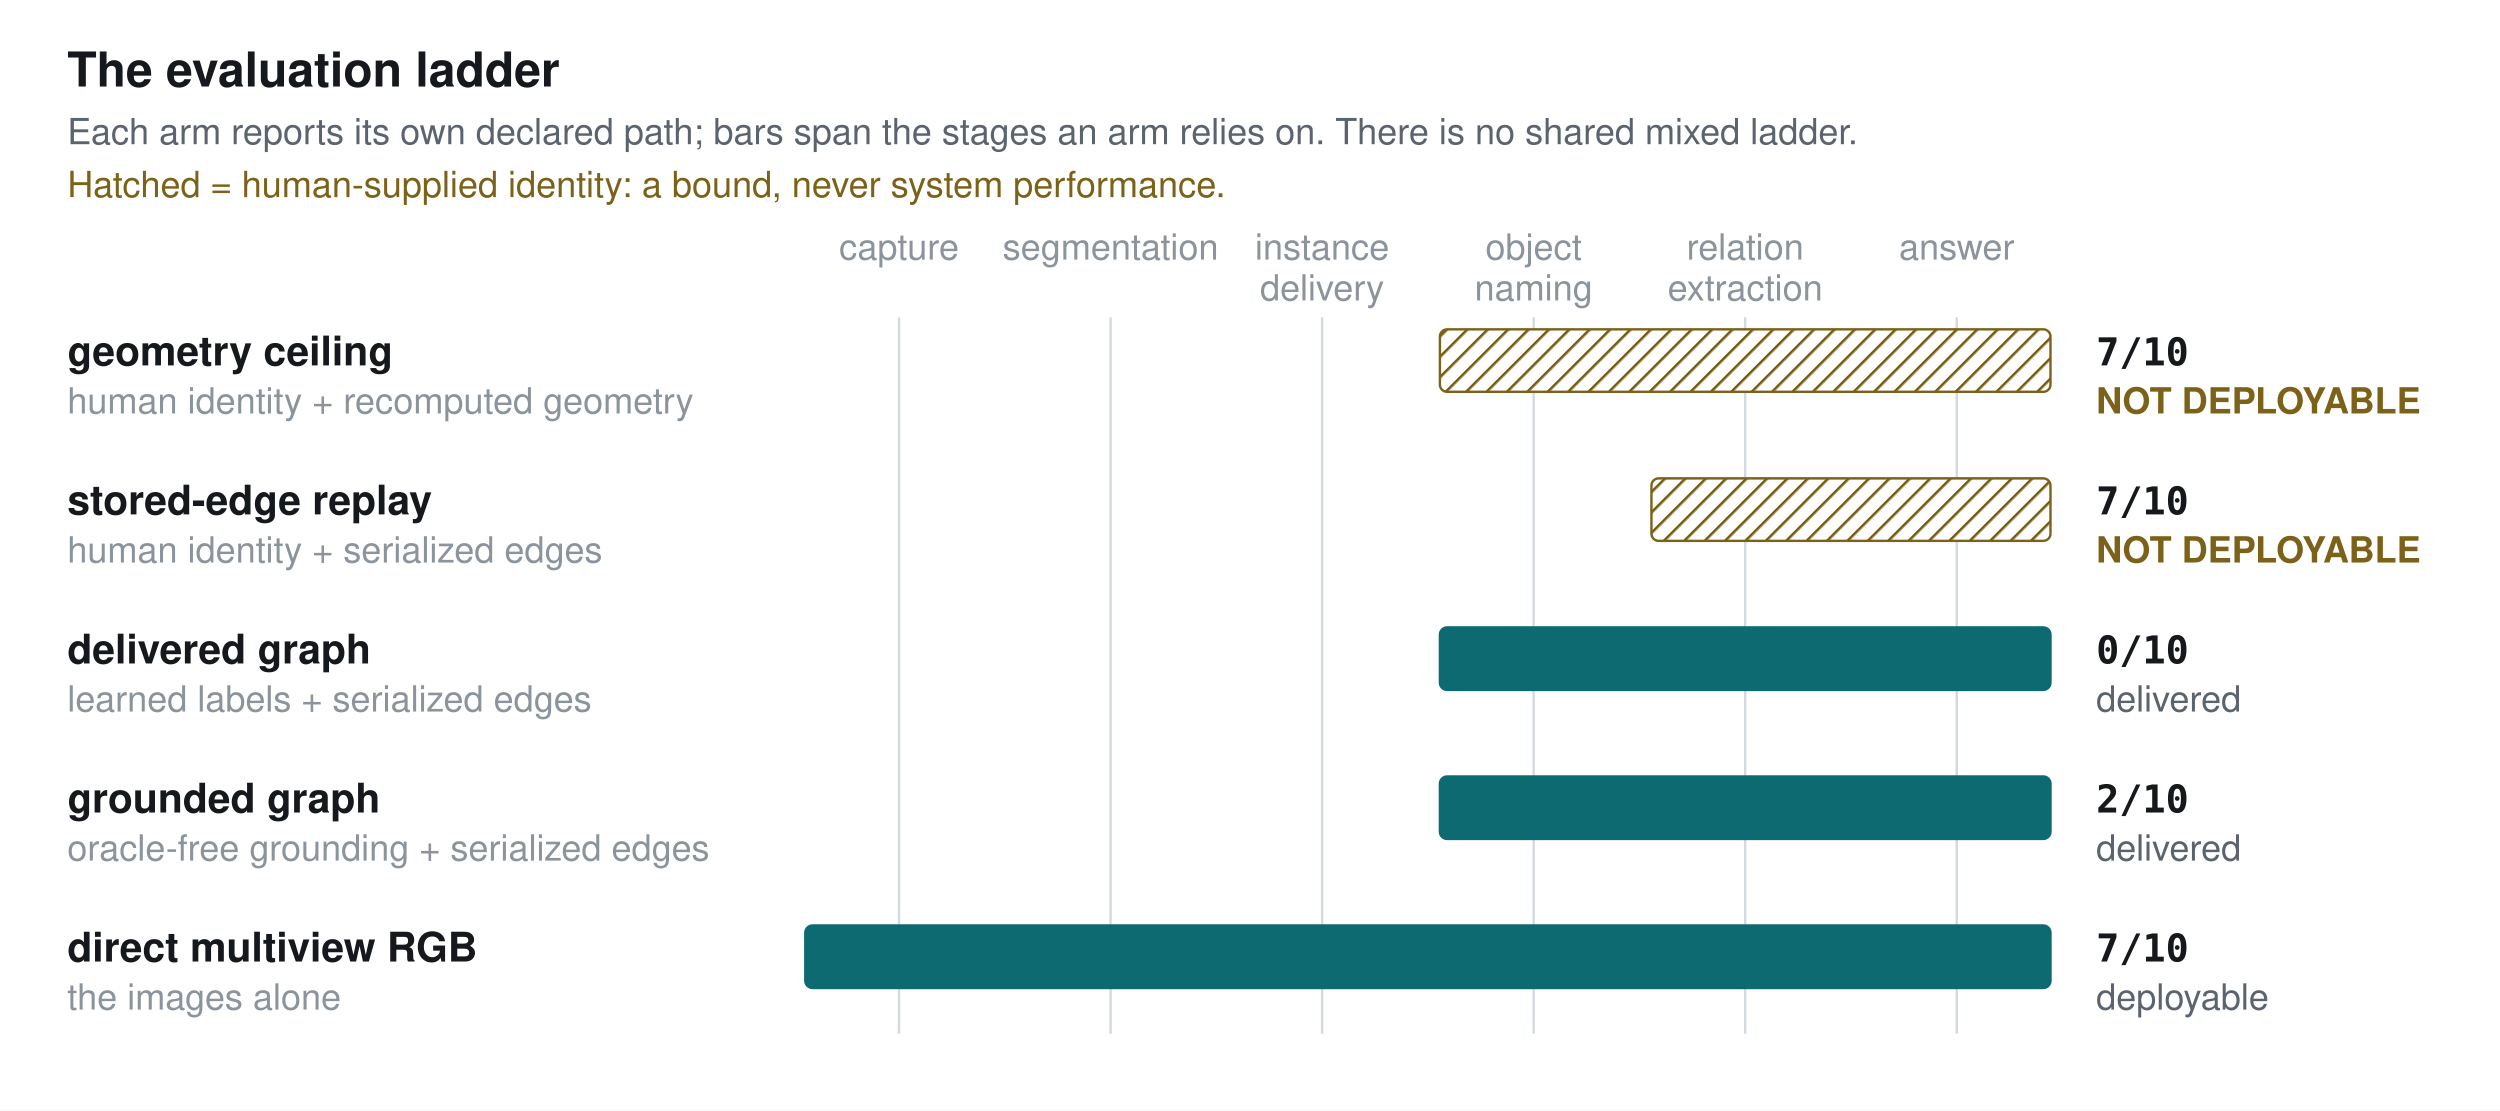
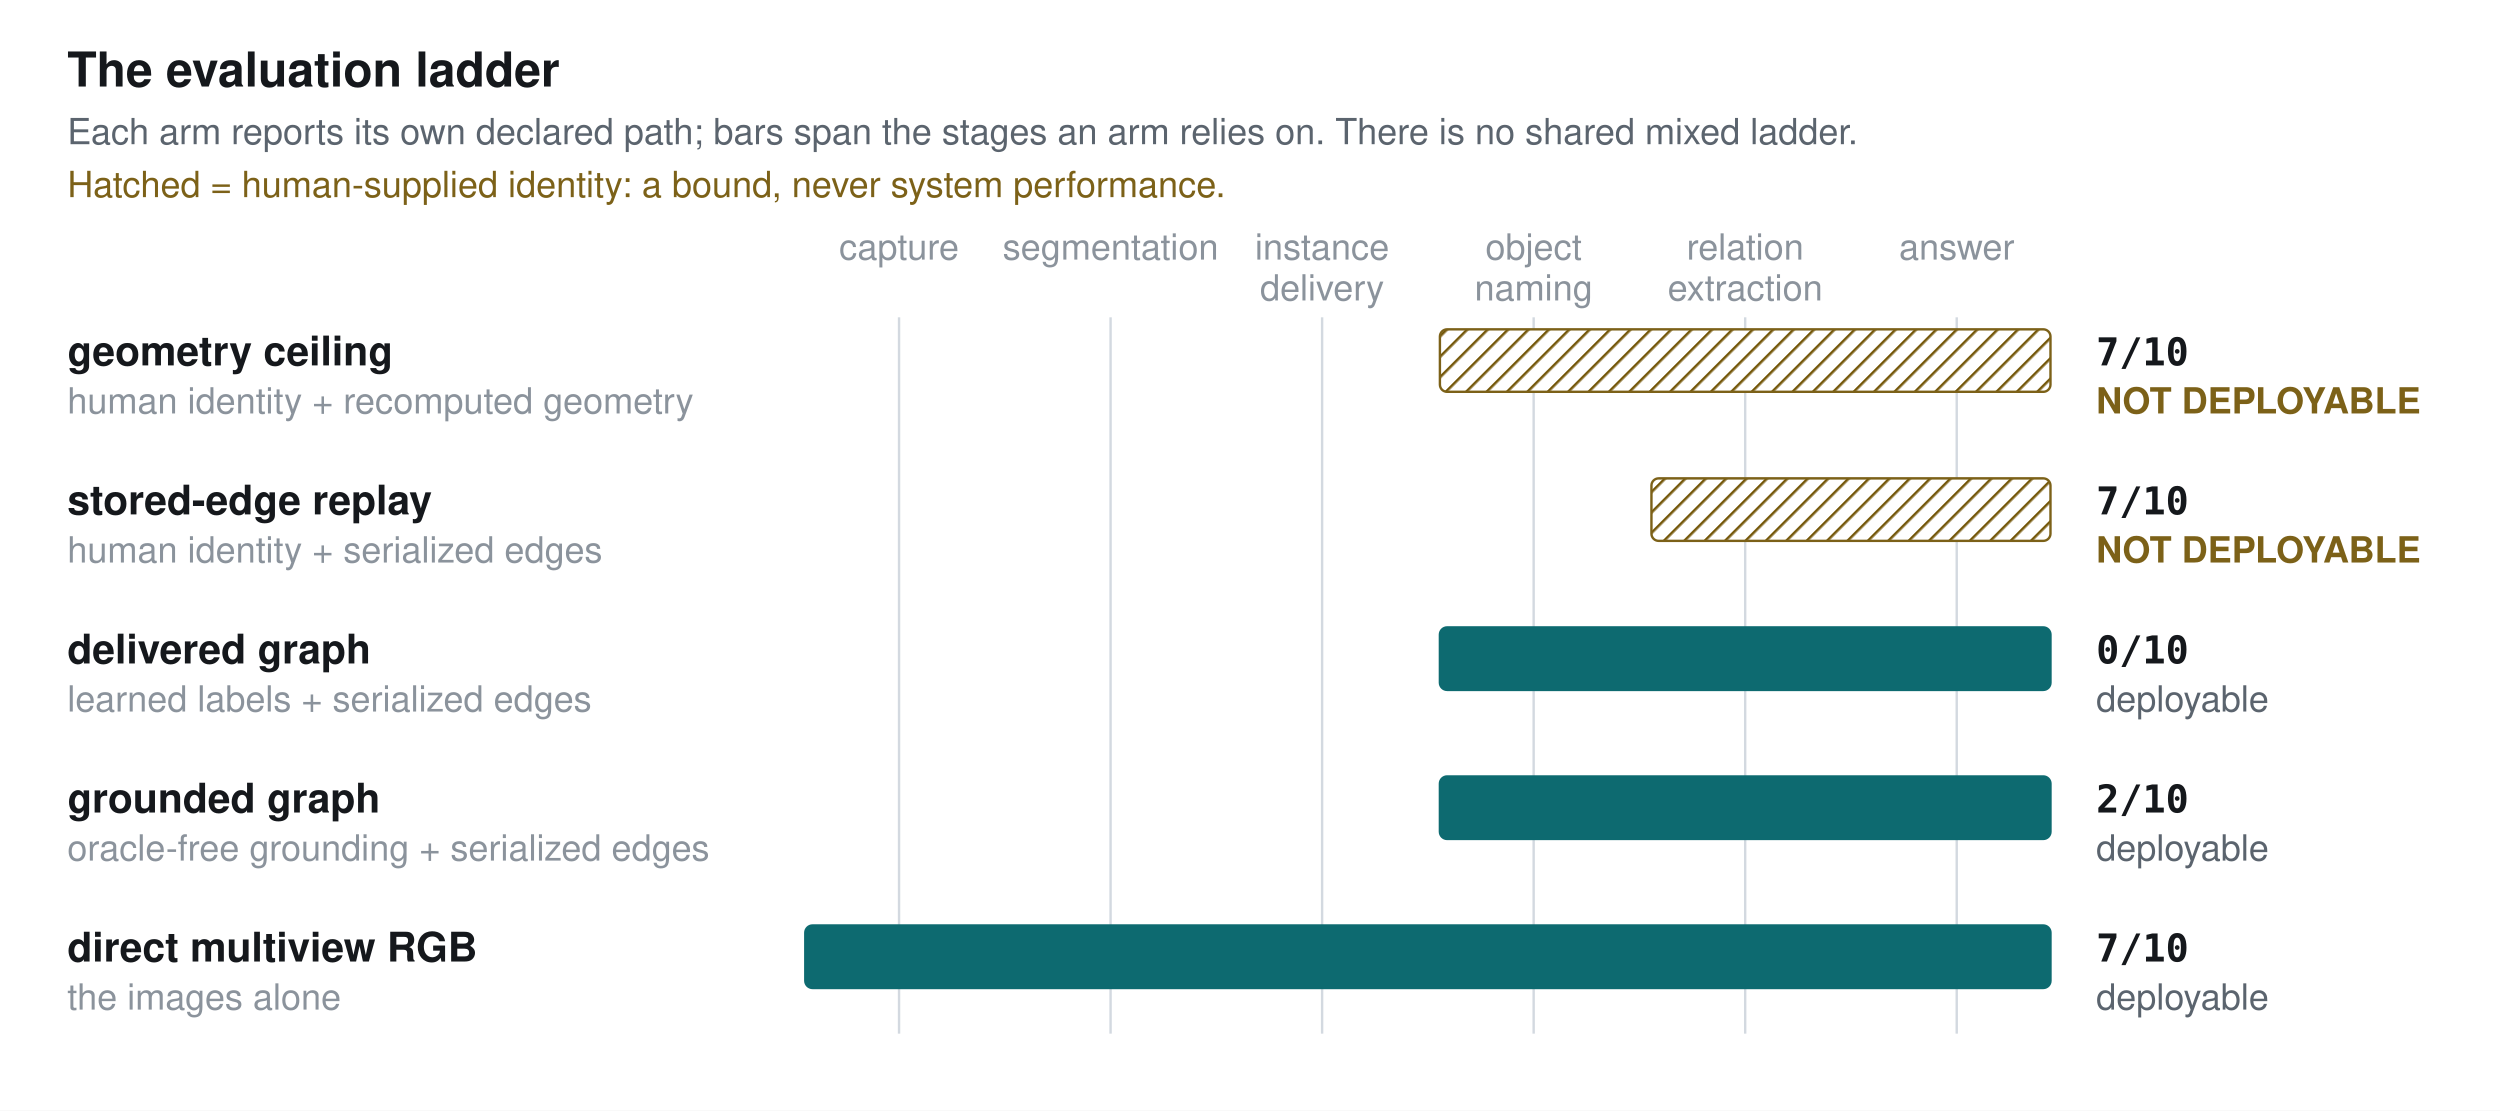
<svg xmlns="http://www.w3.org/2000/svg" width="1040" height="462" viewBox="0 0 1040 462" role="img" aria-label="The evaluation ladder">
  <defs>
    <pattern id="hatch" width="6" height="6" patternUnits="userSpaceOnUse" patternTransform="rotate(45)">
      <rect width="6" height="6" fill="#ffffff" />
      <line x1="0" y1="0" x2="0" y2="6" stroke="#7c6118" stroke-width="2.2" />
    </pattern>
  </defs>
  <rect width="1040" height="462" fill="#ffffff" />
  <text x="28" y="36" font-family="Helvetica, Arial, sans-serif" font-size="20" fill="#15181c" text-anchor="start" font-weight="600">The evaluation ladder</text>
  <text x="28" y="60" font-family="Helvetica, Arial, sans-serif" font-size="15" fill="#5b646e" text-anchor="start" font-weight="normal">Each arm reports its own declared path; bars span the stages an arm relies on. There is no shared mixed ladder.</text>
  <text x="28" y="82" font-family="Helvetica, Arial, sans-serif" font-size="15" fill="#7c6118" text-anchor="start" font-weight="normal">Hatched = human-supplied identity: a bound, never system performance.</text>
  <text x="374.0" y="108" font-family="Helvetica, Arial, sans-serif" font-size="15" fill="#8b939c" text-anchor="middle" font-weight="normal">capture</text>
  <line x1="374.0" y1="132" x2="374.0" y2="430" stroke="#d3d9e0" stroke-width="1" />
  <text x="462.0" y="108" font-family="Helvetica, Arial, sans-serif" font-size="15" fill="#8b939c" text-anchor="middle" font-weight="normal">segmentation</text>
  <line x1="462.0" y1="132" x2="462.0" y2="430" stroke="#d3d9e0" stroke-width="1" />
  <text x="550.0" y="108" font-family="Helvetica, Arial, sans-serif" font-size="15" fill="#8b939c" text-anchor="middle" font-weight="normal">instance</text>
  <text x="550.0" y="125" font-family="Helvetica, Arial, sans-serif" font-size="15" fill="#8b939c" text-anchor="middle" font-weight="normal">delivery</text>
  <line x1="550.0" y1="132" x2="550.0" y2="430" stroke="#d3d9e0" stroke-width="1" />
  <text x="638.0" y="108" font-family="Helvetica, Arial, sans-serif" font-size="15" fill="#8b939c" text-anchor="middle" font-weight="normal">object</text>
  <text x="638.0" y="125" font-family="Helvetica, Arial, sans-serif" font-size="15" fill="#8b939c" text-anchor="middle" font-weight="normal">naming</text>
  <line x1="638.0" y1="132" x2="638.0" y2="430" stroke="#d3d9e0" stroke-width="1" />
  <text x="726.0" y="108" font-family="Helvetica, Arial, sans-serif" font-size="15" fill="#8b939c" text-anchor="middle" font-weight="normal">relation</text>
  <text x="726.0" y="125" font-family="Helvetica, Arial, sans-serif" font-size="15" fill="#8b939c" text-anchor="middle" font-weight="normal">extraction</text>
  <line x1="726.0" y1="132" x2="726.0" y2="430" stroke="#d3d9e0" stroke-width="1" />
  <text x="814.0" y="108" font-family="Helvetica, Arial, sans-serif" font-size="15" fill="#8b939c" text-anchor="middle" font-weight="normal">answer</text>
  <line x1="814.0" y1="132" x2="814.0" y2="430" stroke="#d3d9e0" stroke-width="1" />
  <text x="28" y="152" font-family="Helvetica, Arial, sans-serif" font-size="17" fill="#15181c" text-anchor="start" font-weight="600">geometry ceiling</text>
  <text x="28" y="172" font-family="Helvetica, Arial, sans-serif" font-size="15" fill="#8b939c" text-anchor="start" font-weight="normal">human identity + recomputed geometry</text>
  <rect x="599" y="137" width="254" height="26" rx="3" fill="url(#hatch)" stroke="#7c6118" stroke-width="1" />
  <text x="872" y="152" font-family="ui-monospace, 'SF Mono', Menlo, monospace" font-size="16" fill="#15181c" text-anchor="start" font-weight="700">7/10</text>
  <text x="872" y="172" font-family="Helvetica, Arial, sans-serif" font-size="15" fill="#7c6118" text-anchor="start" font-weight="700">NOT DEPLOYABLE</text>
  <text x="28" y="214" font-family="Helvetica, Arial, sans-serif" font-size="17" fill="#15181c" text-anchor="start" font-weight="600">stored-edge replay</text>
  <text x="28" y="234" font-family="Helvetica, Arial, sans-serif" font-size="15" fill="#8b939c" text-anchor="start" font-weight="normal">human identity + serialized edges</text>
  <rect x="687" y="199" width="166" height="26" rx="3" fill="url(#hatch)" stroke="#7c6118" stroke-width="1" />
  <text x="872" y="214" font-family="ui-monospace, 'SF Mono', Menlo, monospace" font-size="16" fill="#15181c" text-anchor="start" font-weight="700">7/10</text>
  <text x="872" y="234" font-family="Helvetica, Arial, sans-serif" font-size="15" fill="#7c6118" text-anchor="start" font-weight="700">NOT DEPLOYABLE</text>
  <text x="28" y="276" font-family="Helvetica, Arial, sans-serif" font-size="17" fill="#15181c" text-anchor="start" font-weight="600">delivered graph</text>
  <text x="28" y="296" font-family="Helvetica, Arial, sans-serif" font-size="15" fill="#8b939c" text-anchor="start" font-weight="normal">learned labels + serialized edges</text>
  <rect x="599" y="261" width="254" height="26" rx="3" fill="#0d6a70" stroke="#0d6a70" stroke-width="1" />
  <text x="872" y="276" font-family="ui-monospace, 'SF Mono', Menlo, monospace" font-size="16" fill="#15181c" text-anchor="start" font-weight="700">0/10</text>
-   <text x="872" y="296" font-family="Helvetica, Arial, sans-serif" font-size="15" fill="#5b646e" text-anchor="start" font-weight="normal">delivered</text>
+   <text x="872" y="296" font-family="Helvetica, Arial, sans-serif" font-size="15" fill="#5b646e" text-anchor="start" font-weight="normal">deployable</text>
  <text x="28" y="338" font-family="Helvetica, Arial, sans-serif" font-size="17" fill="#15181c" text-anchor="start" font-weight="600">grounded graph</text>
  <text x="28" y="358" font-family="Helvetica, Arial, sans-serif" font-size="15" fill="#8b939c" text-anchor="start" font-weight="normal">oracle-free grounding + serialized edges</text>
  <rect x="599" y="323" width="254" height="26" rx="3" fill="#0d6a70" stroke="#0d6a70" stroke-width="1" />
  <text x="872" y="338" font-family="ui-monospace, 'SF Mono', Menlo, monospace" font-size="16" fill="#15181c" text-anchor="start" font-weight="700">2/10</text>
-   <text x="872" y="358" font-family="Helvetica, Arial, sans-serif" font-size="15" fill="#5b646e" text-anchor="start" font-weight="normal">delivered</text>
+   <text x="872" y="358" font-family="Helvetica, Arial, sans-serif" font-size="15" fill="#5b646e" text-anchor="start" font-weight="normal">deployable</text>
  <text x="28" y="400" font-family="Helvetica, Arial, sans-serif" font-size="17" fill="#15181c" text-anchor="start" font-weight="600">direct multiview RGB</text>
  <text x="28" y="420" font-family="Helvetica, Arial, sans-serif" font-size="15" fill="#8b939c" text-anchor="start" font-weight="normal">the images alone</text>
  <rect x="335" y="385" width="518" height="26" rx="3" fill="#0d6a70" stroke="#0d6a70" stroke-width="1" />
  <text x="872" y="400" font-family="ui-monospace, 'SF Mono', Menlo, monospace" font-size="16" fill="#15181c" text-anchor="start" font-weight="700">7/10</text>
  <text x="872" y="420" font-family="Helvetica, Arial, sans-serif" font-size="15" fill="#5b646e" text-anchor="start" font-weight="normal">deployable</text>
</svg>
